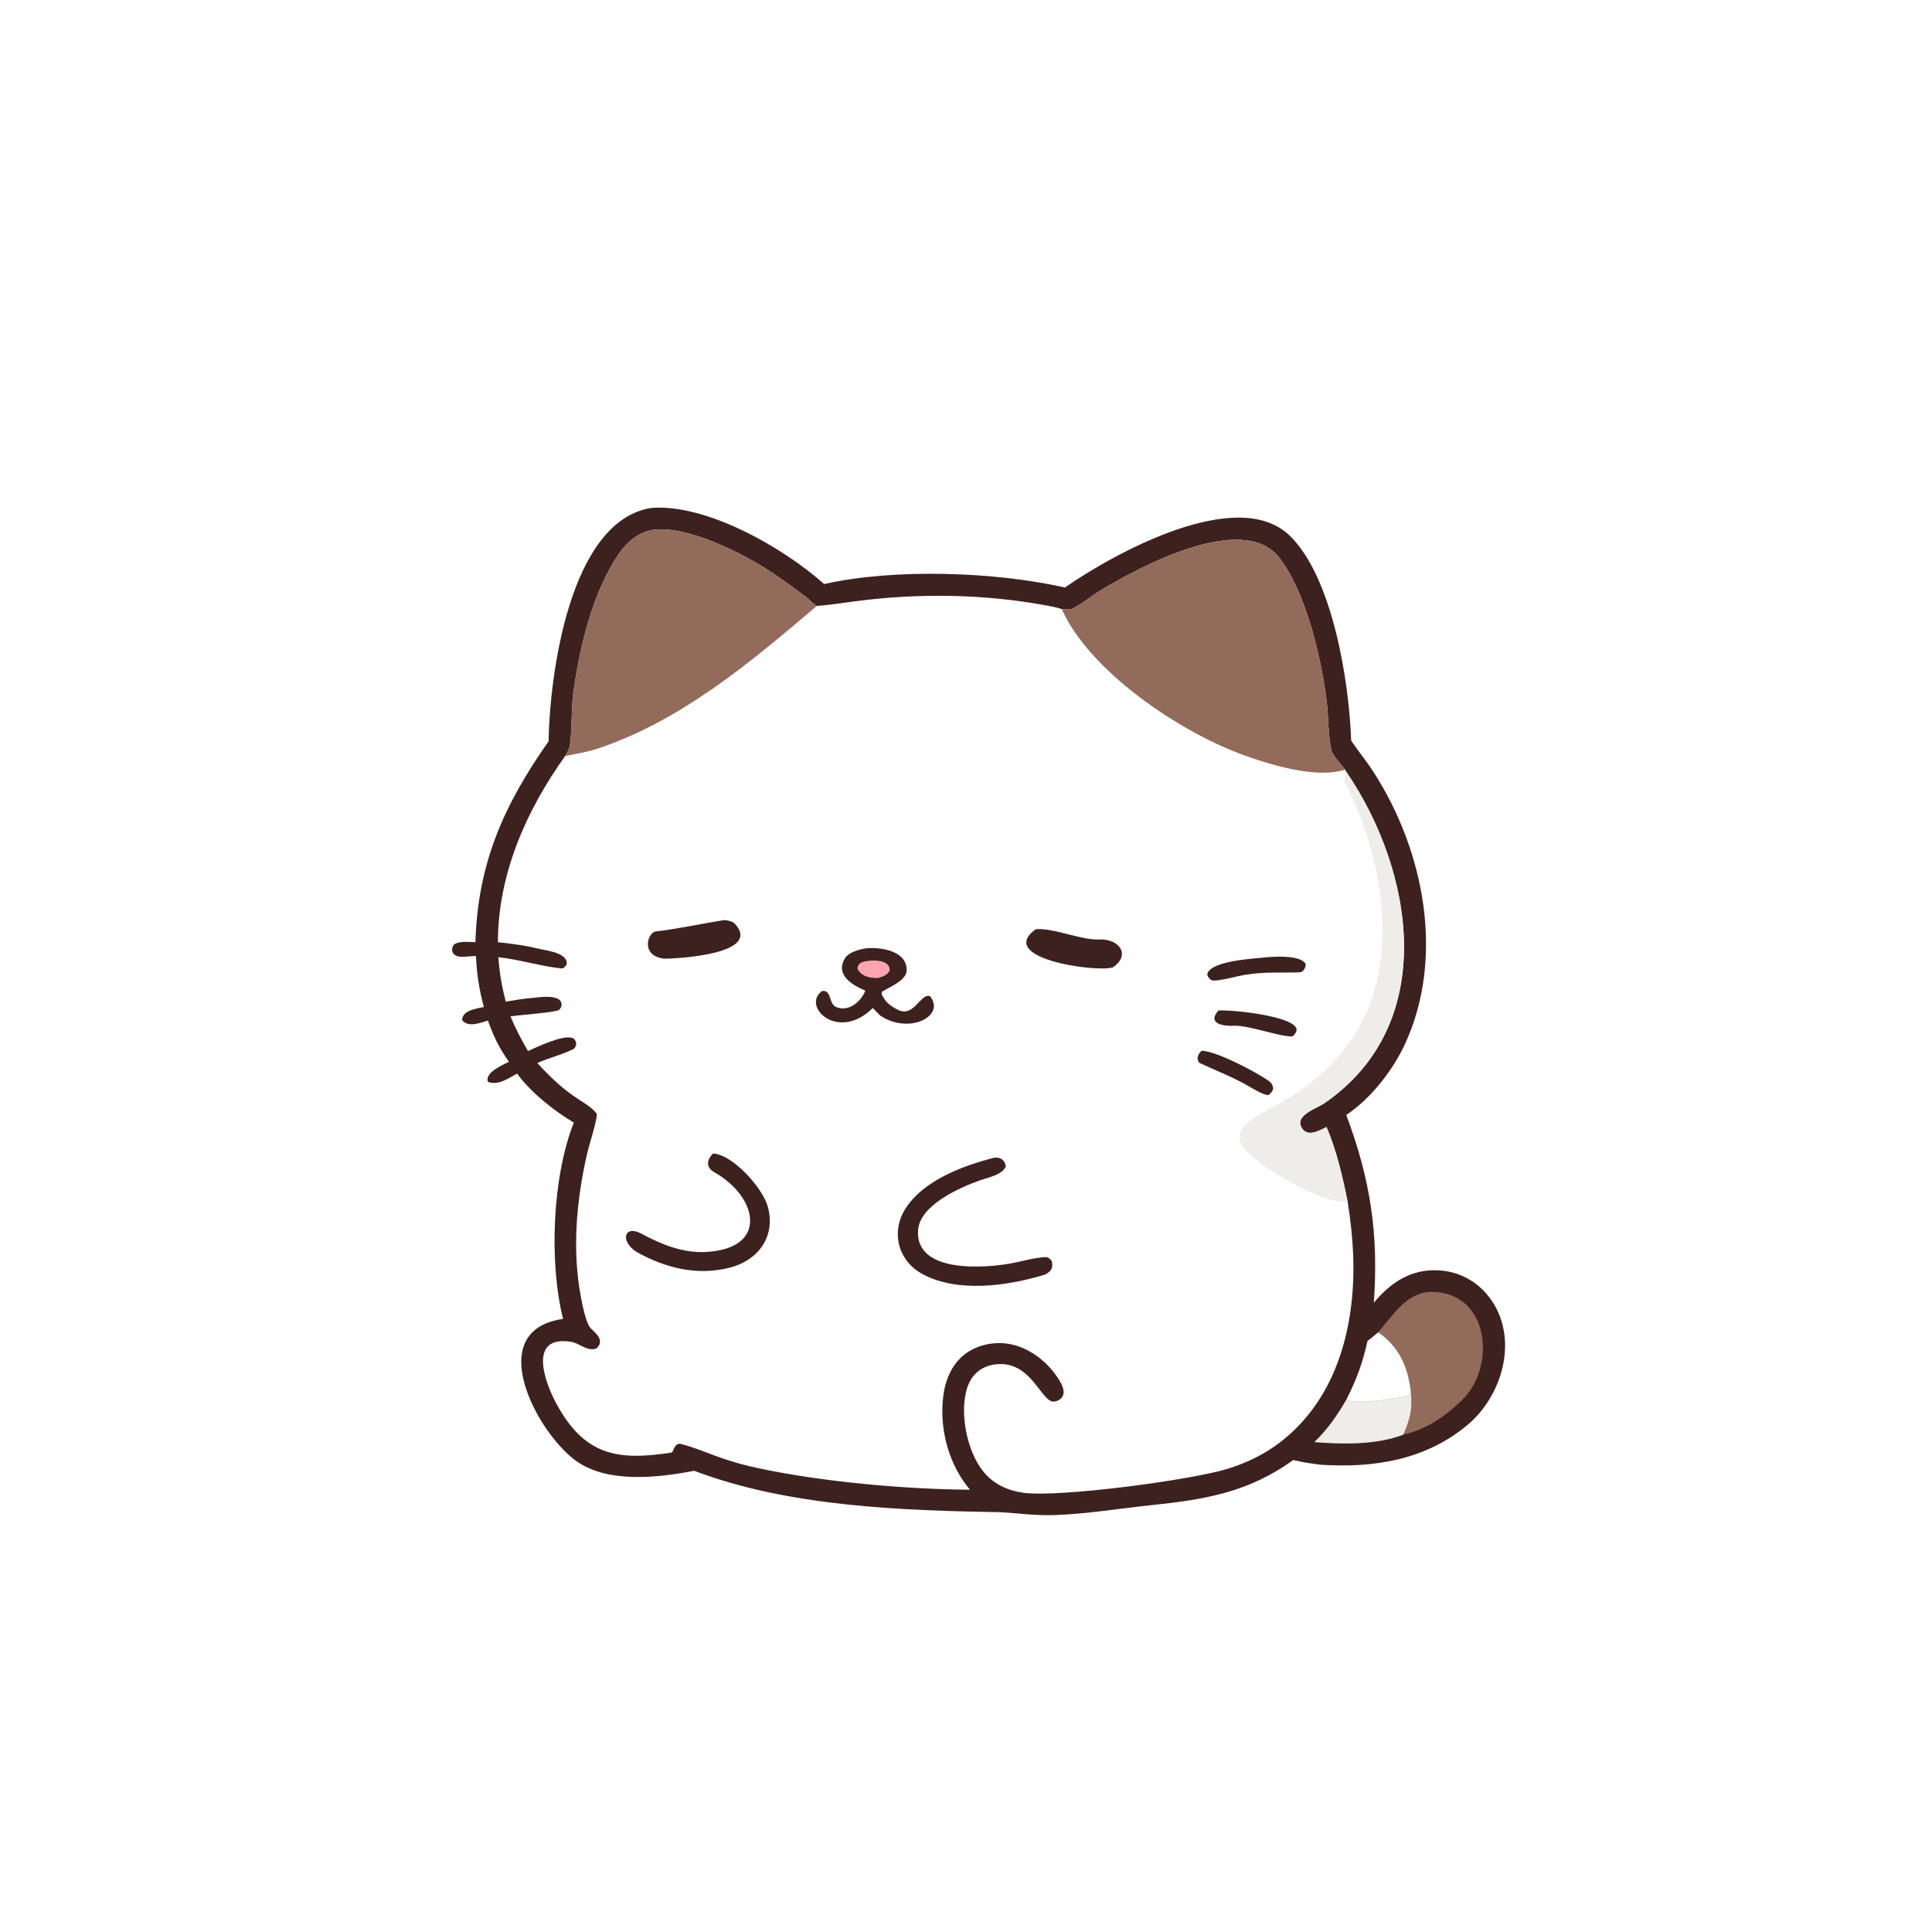
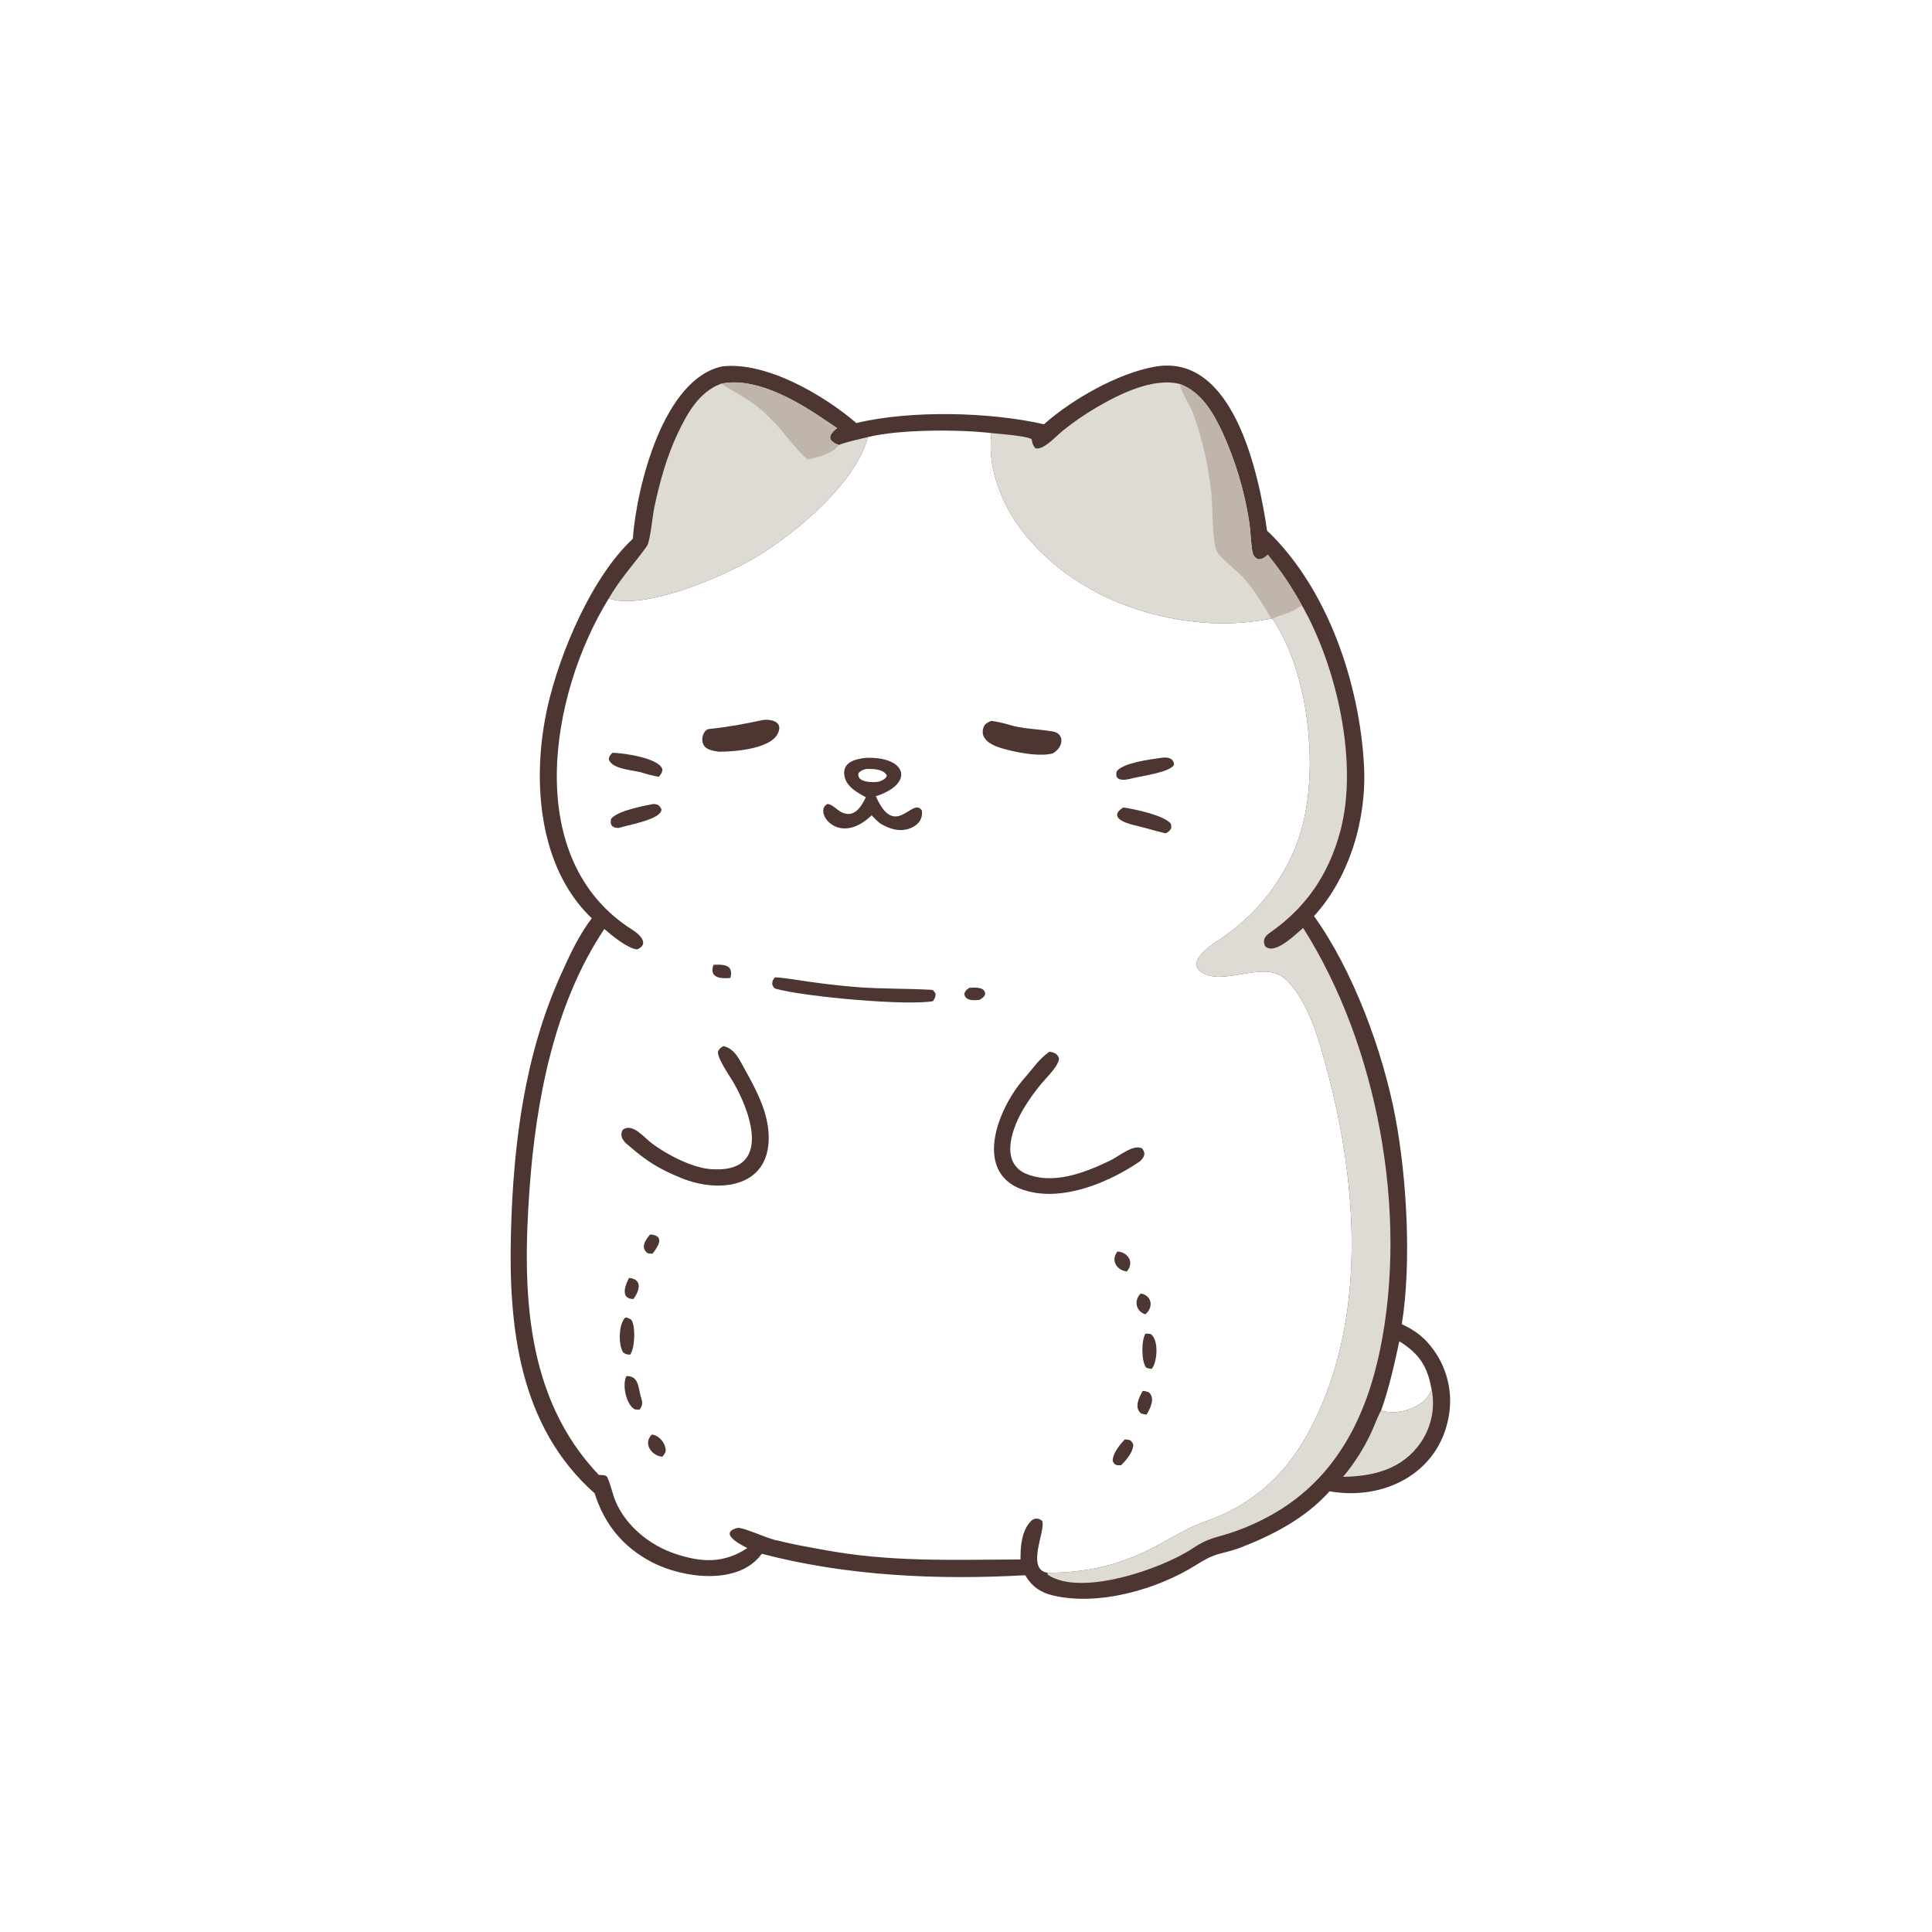
<svg xmlns="http://www.w3.org/2000/svg" version="1.1" style="display: block;" viewBox="0 0 2048 2048" width="1024" height="1024" preserveAspectRatio="none">
-   <path transform="translate(0,0)" fill="rgb(61,33,31)" d="M 690.666 538.398 C 749.27 534.03 830.297 580.495 873.618 619.107 C 948.447 602.33 1054.51 606.029 1128.89 622.769 C 1179.09 587.813 1311.66 513.543 1367.45 568.104 C 1412.69 612.34 1430.21 722.899 1432.29 785.114 C 1439.83 796.338 1448.56 806.827 1455.98 818.343 C 1509.63 901.504 1531.98 1014.63 1489.18 1107.09 C 1476.26 1135.02 1452.69 1164.89 1427.09 1181.92 C 1452.71 1250.14 1461.57 1308.5 1456.29 1380.91 C 1474.21 1359.46 1495.8 1345.08 1524.74 1346.62 C 1544.07 1347.5 1562.21 1356.19 1575.01 1370.69 C 1611.63 1412.18 1595.31 1477.16 1555.71 1510.39 C 1511.15 1547.78 1456.05 1556.37 1399.77 1552.68 C 1388.97 1551.27 1381.61 1550.21 1370.87 1547.68 C 1323.81 1581.74 1277.4 1589.63 1220.97 1595.47 C 1186.58 1599.04 1152.32 1604.88 1117.62 1606.04 C 1098 1606.7 1080.04 1604.16 1060.6 1603 C 954.729 1601.18 835.62 1597.04 735.812 1559.06 C 734.488 1559.34 733.16 1559.61 731.828 1559.85 C 695.245 1566.62 644.73 1571.91 611.907 1549.47 C 570.344 1521.05 510.164 1410.49 596.856 1398.1 C 581.883 1337.78 585.46 1247.61 608.268 1190.04 C 586.903 1177.19 562.907 1158.26 548.166 1138.04 C 538.858 1143.18 528.147 1150.79 517.317 1146.91 C 513.293 1137.14 532.83 1128.86 539.529 1125.54 C 529.032 1110.82 523.233 1098.67 517.222 1081.81 C 508.773 1084.33 496.345 1089.56 489.876 1081.35 C 489.963 1070.96 505.242 1069.14 512.951 1067.46 C 508.048 1049.82 505.232 1031.65 504.56 1013.35 C 499.535 1013.69 494.315 1014.19 489.293 1014.23 C 481.34 1014.3 476.366 1008.82 481.12 1001.26 C 487.226 997.277 496.407 998.579 503.972 998.742 C 506.454 914.794 534.283 853.012 581.512 785.873 C 582.723 715.3 603.844 551.768 690.666 538.398 z" />
-   <path transform="translate(0,0)" fill="rgb(254,254,254)" d="M 599.044 801.464 C 600.325 799.309 603.347 794.216 603.755 791.79 C 606.894 773.11 605.237 751.948 607.922 733.032 C 614.846 684.258 628.296 627.326 656.377 586.495 C 664.864 574.154 678.319 563.346 692.807 561.558 C 728.725 557.125 786.385 586.062 815.742 605.272 C 828.037 613.41 840.068 621.94 851.817 630.849 C 856.052 634.112 860.293 638.249 864.292 641.185 L 865.852 642.311 C 879.339 641.367 892.883 639.162 906.526 637.379 C 973.716 628.595 1041.84 629.514 1108.55 641.686 C 1113.86 642.655 1120.49 643.94 1125.47 645.623 L 1126.96 645.765 C 1129.45 645.981 1134.14 646.498 1136.25 645.474 C 1147.39 640.046 1158.29 630.733 1168.91 624.415 C 1209.81 600.071 1317.13 542.861 1355.5 590.519 C 1384.09 626.03 1401.13 698.83 1406.51 745.062 C 1408.35 760.854 1407.76 780.598 1411.53 795.843 C 1412.78 800.909 1422.36 811.047 1425.85 815.87 L 1427.02 818.001 C 1498.84 923.204 1526.28 1085.04 1404.1 1169.34 C 1395.74 1175.11 1370.32 1182.76 1380.75 1196.78 C 1382.34 1198.95 1384.74 1200.38 1387.41 1200.75 C 1393.17 1201.58 1401.01 1197.27 1406.1 1194.69 C 1416.39 1217.95 1423.69 1249.18 1428.59 1274.07 C 1434.44 1310.28 1436.76 1346.45 1432.45 1382.98 C 1425.81 1439.15 1403.82 1492.07 1358.5 1527.7 C 1341.59 1541 1322.86 1550.18 1302.42 1556.67 C 1264.14 1568.82 1124.28 1587.37 1085.63 1582.48 C 1068.02 1580.26 1052.17 1572.91 1041.26 1558.5 C 1026.3 1538.75 1019.25 1506.2 1022.85 1481.83 C 1024.59 1470.04 1028.49 1459.42 1038.69 1452.27 C 1044.07 1448.5 1051.3 1446.43 1057.8 1446.02 C 1093.03 1443.8 1103.3 1484.54 1116.2 1485.73 C 1118.69 1485.95 1122.04 1484.65 1123.97 1483.04 C 1126.11 1481.26 1127.1 1479.42 1127.42 1476.67 C 1128.18 1470.01 1121.67 1460.82 1117.78 1455.64 C 1105.79 1439.68 1086.87 1426.62 1066.71 1424.2 C 1051.14 1422.33 1034.08 1426.36 1021.84 1436.27 C 1007.05 1448.25 1000.86 1466.57 999.348 1484.99 C 996.601 1518.41 1006.61 1553.53 1028.22 1579.17 C 958.677 1578.7 870.265 1570.65 803.097 1556.2 C 791.053 1553.66 779.169 1550.41 767.506 1546.48 C 753.743 1541.96 735.792 1533.99 721.626 1530.66 C 714.965 1529.03 713.723 1539.46 712.066 1539.72 C 653.618 1549.02 618.902 1542.25 589.388 1487.2 C 576.719 1463.57 559.738 1414.56 606.116 1422.53 C 614.328 1423.94 623.281 1433.36 632.59 1429.21 C 642.007 1419.54 629.618 1412.32 625.383 1407.08 C 620.98 1401.64 617.158 1382.25 615.809 1375.12 C 606.385 1325.38 610.946 1273.49 622.018 1224.4 C 624.511 1213.27 632.33 1190.02 632.75 1180.92 C 628.268 1174.76 620.495 1169.9 614.094 1165.84 C 596.882 1154.93 583.222 1141.73 569.533 1126.8 C 582.258 1121.29 595.206 1118.22 607.267 1112.35 C 610.086 1110.98 610.477 1108.32 610.874 1105.73 C 609.98 1103.44 609.541 1101.4 606.875 1100.36 C 596.994 1096.52 568.941 1110.01 559.67 1114.13 C 552.362 1101.46 546.737 1090.91 541.136 1077.44 C 551.864 1075.69 586.862 1073.51 592.751 1070.59 C 594.377 1068.72 595.55 1066.68 595.267 1064.2 C 594.017 1053.28 570.677 1057.31 564.612 1057.81 C 554.532 1058.65 545.411 1060.25 536.096 1061.78 C 531.704 1044.35 529.698 1032.5 528.182 1014.65 C 549.983 1016.98 574.24 1024.5 595.41 1026.59 C 597.368 1026.79 599.451 1024.15 600.619 1022.47 C 602.713 1009.89 578.953 1007.69 569.699 1005.41 C 556.122 1002.08 541.704 1000.28 527.794 998.78 C 527.953 926.512 557.717 859.281 599.044 801.464 z" />
-   <path transform="translate(0,0)" fill="rgb(147,107,90)" d="M 1125.47 645.623 L 1126.96 645.765 C 1129.45 645.981 1134.14 646.498 1136.25 645.474 C 1147.39 640.046 1158.29 630.733 1168.91 624.415 C 1209.81 600.071 1317.13 542.861 1355.5 590.519 C 1384.09 626.03 1401.13 698.83 1406.51 745.062 C 1408.35 760.854 1407.76 780.598 1411.53 795.843 C 1412.78 800.909 1422.36 811.047 1425.85 815.87 C 1394.71 825.881 1344.46 810.243 1314.12 798.848 C 1247.89 773.975 1154.58 710.853 1125.47 645.623 z" />
-   <path transform="translate(0,0)" fill="rgb(147,107,90)" d="M 599.044 801.464 C 600.325 799.309 603.347 794.216 603.755 791.79 C 606.894 773.11 605.237 751.948 607.922 733.032 C 614.846 684.258 628.296 627.326 656.377 586.495 C 664.864 574.154 678.319 563.346 692.807 561.558 C 728.725 557.125 786.385 586.062 815.742 605.272 C 828.037 613.41 840.068 621.94 851.817 630.849 C 856.052 634.112 860.293 638.249 864.292 641.185 L 865.852 642.311 C 796.56 701.299 723.314 763.085 635.305 792.975 C 621.716 797.59 612.276 798.549 599.044 801.464 z" />
-   <path transform="translate(0,0)" fill="rgb(239,237,233)" d="M 1427.02 818.001 C 1498.84 923.204 1526.28 1085.04 1404.1 1169.34 C 1395.74 1175.11 1370.32 1182.76 1380.75 1196.78 C 1382.34 1198.95 1384.74 1200.38 1387.41 1200.75 C 1393.17 1201.58 1401.01 1197.27 1406.1 1194.69 C 1416.39 1217.95 1423.69 1249.18 1428.59 1274.07 C 1402 1275 1364.14 1251.35 1343.72 1238.13 C 1293.63 1205.67 1313.47 1192.23 1353.82 1170.94 C 1396.19 1148.58 1433.33 1112.97 1451.17 1067.15 C 1479.89 993.396 1461.94 903.569 1428.04 834.05 C 1424.96 827.645 1424.32 824.562 1427.02 818.001 z" />
-   <path transform="translate(0,0)" fill="rgb(61,33,31)" d="M 1054.38 1227.12 C 1060.81 1226.55 1065.73 1230.23 1066.15 1236.7 C 1061.82 1245.65 1047.82 1248.04 1039.07 1251.13 C 1017.59 1258.72 975.123 1277.26 973.198 1304.02 C 969.881 1350.15 1044.61 1344.51 1072.89 1339 C 1084.38 1336.91 1096.85 1332.99 1108.58 1332.59 C 1111.47 1332.49 1113.4 1334.78 1114.94 1336.79 C 1116.58 1344.11 1114.39 1347.56 1107.91 1351.05 C 1106.94 1351.36 1105.96 1351.66 1104.98 1351.95 C 1066.78 1363.24 1015.62 1370.37 978.549 1350.95 C 952.475 1337.29 943.857 1306.63 959.62 1281.56 C 978.78 1251.09 1021.28 1235.47 1054.38 1227.12 z" />
-   <path transform="translate(0,0)" fill="rgb(61,33,31)" d="M 755.877 1222.77 C 776.828 1223.91 808.616 1259.22 814.021 1279.54 C 822.428 1311.14 803.401 1336.22 773.497 1343.8 C 738.845 1352.58 705.532 1344.24 675.165 1327.31 C 656.899 1316.14 661.599 1297.89 679.651 1307.62 C 700.77 1319.02 723.518 1328.37 747.869 1327.17 C 815.533 1323.84 803.204 1268.35 757.129 1242.6 C 748.573 1237.77 748.598 1229.87 755.877 1222.77 z" />
-   <path transform="translate(0,0)" fill="rgb(61,33,31)" d="M 917.928 1005.27 C 932.428 1003.76 962.179 1007.47 961.045 1029.2 C 960.508 1039.49 942.458 1046.5 934.714 1051.44 L 934.576 1053.93 C 938.524 1062.45 943.666 1066.31 951.975 1070.5 C 968.804 1079 976.001 1052.36 985.819 1055.97 C 1003.04 1077.17 963.069 1097.24 932.761 1076.28 L 925.154 1068.52 C 888.611 1104.98 849.064 1066.79 871.44 1050.5 C 881.964 1049.14 878.128 1064.34 886.695 1067.68 C 899.749 1072.78 912.662 1061.89 917.321 1050.13 C 904.711 1044.83 885.056 1034.18 895.511 1016.16 C 899.555 1009.19 910.316 1006.64 917.928 1005.27 z" />
-   <path transform="translate(0,0)" fill="rgb(254,165,176)" d="M 922.189 1018.3 C 929.834 1017.78 943.551 1018.46 943.089 1028.94 C 940.231 1034.05 936.203 1035 930.78 1036.74 C 922.514 1037.04 912.669 1035.07 908.91 1026.78 C 909.599 1019.4 916.001 1019.27 922.189 1018.3 z" />
-   <path transform="translate(0,0)" fill="rgb(61,33,31)" d="M 1097.8 985.089 C 1115.16 982.99 1146.5 996.816 1164.81 995.898 C 1186.51 994.81 1199.11 1012.34 1179.63 1025.46 C 1162.22 1031.02 1055.41 1016.14 1097.8 985.089 z" />
-   <path transform="translate(0,0)" fill="rgb(61,33,31)" d="M 767.598 975.325 C 771.112 975.393 776.592 976.602 779.018 979.259 C 808.176 1011.2 719.383 1016.16 704.566 1016.24 C 678.507 1013.68 686.295 988.214 695.469 987.288 C 714.639 985.354 748.923 978.205 767.598 975.325 z" />
-   <path transform="translate(0,0)" fill="rgb(61,33,31)" d="M 1335.77 1015.41 C 1346.67 1014.1 1379.33 1011.32 1384.2 1022.28 C 1383.9 1025.94 1381.67 1030.56 1377.7 1030.7 C 1358.19 1031.37 1340.63 1029.98 1321.09 1033.15 C 1312.06 1034.33 1289.73 1041.08 1284.15 1039.04 C 1281.26 1036.64 1281.08 1036.79 1279.7 1033.15 C 1281.53 1019.39 1324.03 1016.55 1335.77 1015.41 z" />
-   <path transform="translate(0,0)" fill="rgb(61,33,31)" d="M 1291.69 1071.12 C 1305.29 1070.32 1371.85 1076.66 1374.54 1091.27 C 1373.89 1095.13 1372.91 1095.72 1370.28 1098.59 C 1358.61 1099.73 1323.12 1086.45 1308 1087.35 C 1298.01 1087.94 1278.71 1085.57 1291.69 1071.12 z" />
-   <path transform="translate(0,0)" fill="rgb(61,33,31)" d="M 1273.72 1113.83 C 1289.01 1114.04 1330.73 1135.86 1344.85 1145.76 C 1347.92 1147.91 1349.28 1150.3 1349.6 1154.05 C 1348.42 1157.84 1347.55 1158.23 1344.61 1160.83 C 1338.7 1160.55 1329.12 1154.56 1323.82 1151.48 C 1307.15 1141.83 1289.5 1135.12 1272.1 1127.04 C 1270.2 1126.16 1269.72 1123.27 1269.42 1121.46 C 1270.33 1117.33 1270.8 1117.12 1273.72 1113.83 z" />
-   <path transform="translate(0,0)" fill="rgb(147,107,90)" d="M 1460.93 1412.34 C 1476.61 1393.93 1491.71 1369.52 1517.18 1369.48 C 1579.14 1369.39 1586.57 1448.65 1549.58 1484.41 C 1530.82 1502.55 1510.74 1515.67 1487.44 1520.81 C 1459.17 1531.75 1423.05 1531.02 1393.34 1528.67 C 1407.35 1515.18 1417.41 1500.6 1427.2 1483.81 C 1438.5 1461.22 1444.19 1445.55 1449.73 1421.38 C 1453.57 1418.66 1457.3 1415.38 1460.93 1412.34 z" />
-   <path transform="translate(0,0)" fill="rgb(239,237,233)" d="M 1495.55 1475.72 C 1497.13 1494.59 1495.03 1503.38 1487.44 1520.81 C 1459.17 1531.75 1423.05 1531.02 1393.34 1528.67 C 1407.35 1515.18 1417.41 1500.6 1427.2 1483.81 C 1439.49 1489.31 1480.93 1482.55 1494.31 1478.73 L 1495.55 1475.72 z" />
-   <path transform="translate(0,0)" fill="rgb(254,254,254)" d="M 1460.93 1412.34 C 1483.29 1427.66 1492.59 1449.48 1495.55 1475.72 L 1494.31 1478.73 C 1480.93 1482.55 1439.49 1489.31 1427.2 1483.81 C 1438.5 1461.22 1444.19 1445.55 1449.73 1421.38 C 1453.57 1418.66 1457.3 1415.38 1460.93 1412.34 z" />
+   <path transform="translate(0,0)" fill="rgb(77,53,50)" d="M 765.377 388.435 C 811.733 382.842 873.052 418.621 907.735 448.421 C 965.406 434.659 1048.86 436.572 1106.65 449.726 C 1136.52 423.236 1184.78 395.75 1224.15 388.715 C 1307.33 373.853 1334.28 501.161 1343.18 562.733 C 1343.68 563.158 1345.29 564.49 1345.66 564.856 C 1408.28 626.365 1441.24 725.415 1445.89 811.392 C 1448.97 868.241 1430.58 929.838 1392.91 971.104 C 1434.48 1028.92 1465.91 1114.45 1479.1 1184.08 C 1491.42 1249.13 1496.33 1339.24 1485.98 1403.68 C 1500.84 1410.71 1510.47 1417.94 1520.13 1431.62 C 1534.65 1452.01 1540.24 1477.44 1535.62 1502.04 C 1524.76 1562.22 1466.47 1591.02 1409.36 1580.82 C 1383.92 1609.45 1348.79 1627.58 1313.56 1641.09 C 1290.98 1648.84 1290.14 1644.93 1268.07 1658.86 C 1226.91 1684.84 1164.35 1702.8 1115.9 1691.19 C 1102.85 1688.07 1093.59 1681.5 1086.76 1669.81 C 994.209 1675.02 897.348 1670.67 807.532 1647.06 C 783.005 1681.21 723.338 1672.91 690.911 1655.92 C 660.404 1639.94 640.613 1615.68 630.335 1582.97 C 550.26 1512.01 538.956 1406.77 541.628 1306.57 C 544.124 1212.98 555.899 1118.32 594.974 1032.23 C 604.433 1011.39 613.349 991.796 627.318 973.389 C 625.045 971.228 622.836 969 620.693 966.71 C 568.825 910.62 564.356 820.004 580.586 748.631 C 593.591 691.438 627.569 611.256 670.786 571.195 C 674.903 515.515 703.2 401.843 765.377 388.435 z M 634.769 1563.51 C 638.123 1563.65 640.719 1563.32 643.392 1565.17 C 647.563 1573.67 649.002 1583.37 652.749 1592.01 C 664.025 1618.01 688.931 1638.05 715.439 1646.97 C 743.431 1656.39 767.184 1657.59 792.26 1640.98 C 788.036 1638.94 760.217 1625.49 781.431 1619.7 C 787.022 1618.18 817.023 1632.66 825.098 1633.15 C 841.618 1637.47 855.519 1639.58 871.715 1642.64 C 943.476 1656.23 1009.84 1653.31 1081.78 1653.1 C 1081.7 1639.43 1082.78 1623.13 1092.64 1612.62 C 1096.34 1608.69 1101.01 1609.05 1104.8 1612.28 C 1108.78 1622.57 1086.8 1663.83 1110.75 1667.25 C 1152.41 1667.06 1187 1659.16 1224.25 1639.6 C 1236.13 1633.35 1247.99 1626.34 1259.94 1620.35 C 1270.39 1615.12 1282.66 1611.22 1293.55 1606.59 C 1318.73 1595.6 1341.19 1579.23 1359.36 1558.62 C 1374.68 1541.1 1386.53 1521.01 1396.45 1499.69 C 1454.15 1375.63 1435.35 1219.72 1394.69 1093.31 C 1387.72 1074.23 1377.34 1050.69 1361.64 1037.08 C 1338.85 1017.32 1294.85 1047.17 1272.44 1029.62 C 1258.43 1018.66 1283.4 1002.22 1292.33 996.299 C 1340.18 964.576 1375.26 914.383 1384.5 857.267 C 1395.16 796.293 1384.45 707.579 1348.68 655.686 L 1347.68 655.755 C 1319.15 661.435 1289.88 662.337 1261.06 658.424 C 1193.2 649.762 1127.31 618.58 1084.37 563.851 C 1062.28 535.695 1046.06 495.569 1051.03 459.122 C 1017 455.076 953.268 455.017 919.806 463.359 C 907.98 511.129 843.793 565.106 801.591 590.532 C 768.07 610.728 682.728 647.469 645.352 634.367 C 582.805 735.392 552.55 911.644 670.672 985.831 C 678.058 990.469 688.852 1000.76 675.43 1006.42 C 665.426 1005.59 648.56 991.695 640.634 984.775 C 587.05 1064.74 567.839 1167.95 561.19 1262.37 C 553.705 1368.65 556.528 1481.26 634.769 1563.51 z M 1463.99 1495.22 C 1478.95 1499.97 1498.38 1494.88 1509.83 1484.58 C 1512.96 1481.76 1515.55 1477.08 1517.69 1473.42 C 1513.57 1451.33 1507.1 1438.07 1488.04 1424.9 C 1486.47 1423.82 1484.9 1422.76 1483.32 1421.72 C 1478.68 1443.98 1471.91 1473.85 1463.99 1495.22 z" />
+   <path transform="translate(0,0)" fill="rgb(77,53,50)" d="M 1112.45 1114.8 C 1113.77 1115 1115.06 1115.31 1116.33 1115.72 C 1119.65 1116.8 1121.04 1118.31 1122.52 1121.35 C 1123.22 1128.91 1109.85 1141.69 1104.64 1147.84 C 1097.3 1156.54 1090.68 1165.82 1084.82 1175.58 C 1073.94 1194.03 1059.45 1230 1085.82 1243.44 C 1115.35 1256.82 1149.6 1243.31 1176.67 1230.3 C 1185.99 1225.82 1201.59 1212.37 1210.72 1217.4 C 1215.14 1223.09 1212.76 1226.79 1208.4 1231.05 C 1177.86 1251.95 1134.46 1270.45 1097.38 1264.39 C 1027.34 1252.94 1055.13 1177.45 1086.48 1142.22 C 1095.28 1132.33 1101.12 1122.79 1112.45 1114.8 z" />
+   <path transform="translate(0,0)" fill="rgb(77,53,50)" d="M 766.916 1108.84 C 779.434 1112.09 783.702 1123.29 789.62 1133.7 C 801.024 1154.33 812.779 1175.99 814.619 1199.79 C 819.122 1258.05 764.253 1266.04 721.883 1248.66 C 698.452 1239.06 685.611 1230.98 666.896 1214.75 C 661.257 1210.37 656.209 1205.03 660.117 1197.6 C 670.545 1189.98 682.414 1205.51 690.884 1211.92 C 706.897 1224.04 733.864 1237.97 753.702 1239.38 C 816.871 1243.86 797.668 1183.64 778.76 1149.63 C 774.225 1141.41 760.555 1122.68 761.068 1114.93 C 762.697 1111.25 763.354 1111.15 766.916 1108.84 z" />
+   <path transform="translate(0,0)" fill="rgb(77,53,50)" d="M 917.036 803.443 C 960.527 801.144 970.605 830.383 928.427 844.056 C 949.061 890.878 967.145 844.036 977.186 859.104 C 978.699 869.442 971.706 876.218 962.323 878.844 C 951.825 881.781 942.196 878.204 933.308 873.049 C 929.732 870.384 927.077 867.456 923.956 864.284 L 922.646 865.508 C 887.602 897.705 861.628 859.148 877.394 852.172 C 883.14 853.19 886.983 858.472 892.11 861.025 C 905.31 867.598 913.182 855.123 917.823 845.039 C 908.315 840.079 896.803 833.561 895.066 822.015 C 892.958 808.005 906.627 804.648 917.036 803.443 z M 931.76 828.585 C 935.552 827.036 936.257 826.949 939.206 824.268 L 940.042 821.966 C 936.402 814.928 924.636 814.885 917.715 815.22 C 913.604 816.598 913.152 816.573 910.07 819.437 C 907.349 829.466 925.225 829.818 931.76 828.585 z" />
+   <path transform="translate(0,0)" fill="rgb(77,53,50)" d="M 821.412 1036.04 C 828.888 1036.06 847.177 1039.17 855.217 1040.3 C 873.903 1043.06 892.682 1045.17 911.516 1046.61 C 936.591 1048.33 962.364 1047.82 987.37 1049.24 C 989.627 1049.37 990.888 1051.84 991.771 1053.54 C 991.555 1057.48 991.004 1057.96 988.984 1061.24 C 962.169 1066.43 853.738 1056.74 822.477 1048.17 C 820.171 1047.53 819.343 1045.35 818.545 1043.46 C 818.846 1039.25 818.858 1039.48 821.412 1036.04 z" />
+   <path transform="translate(0,0)" fill="rgb(77,53,50)" d="M 1050.85 764.172 C 1056.13 764.787 1062.87 766.328 1067.99 767.787 C 1083.62 772.887 1100.36 772.647 1116.01 775.375 C 1129.17 777.668 1127.27 792.826 1115.56 798.767 C 1102.92 801.839 1084.27 798.735 1071.7 795.758 C 1060.38 793.077 1037.03 787.666 1042.55 771.081 C 1043.89 767.052 1047.23 765.665 1050.85 764.172 z" />
+   <path transform="translate(0,0)" fill="rgb(77,53,50)" d="M 808.68 763.244 C 815.515 762.184 827.186 764.126 826.023 772.725 C 823.089 794.404 777.071 796.836 761.945 796.865 C 755.356 795.857 746.768 794.773 744.817 787.121 C 743.37 782.3 745.938 773.333 751.818 772.736 C 771.277 770.76 789.537 767.371 808.68 763.244 z" />
+   <path transform="translate(0,0)" fill="rgb(77,53,50)" d="M 1230.67 803.372 C 1236.92 802.397 1244.12 802.915 1244.5 810.805 C 1239.57 819.054 1209.45 822.518 1197.19 825.773 C 1190.09 827.493 1180.66 827.418 1183.96 817.17 C 1192.61 808.19 1217.97 805.265 1230.67 803.372 z" />
+   <path transform="translate(0,0)" fill="rgb(77,53,50)" d="M 1190.67 855.922 C 1202.15 857.548 1230.67 863.591 1239.81 871.742 C 1241.9 873.612 1241.62 875.623 1241.54 877.87 C 1239.52 881.378 1239.22 881.396 1235.54 883.417 C 1224.52 880.764 1213.55 877.369 1202.54 874.766 C 1193.08 872.528 1174.24 866.537 1190.67 855.922 z" />
+   <path transform="translate(0,0)" fill="rgb(77,53,50)" d="M 649.348 797.959 C 660.616 798.143 698.598 803.508 702.15 815.424 C 702.064 819.251 700.662 820.398 698.334 823.484 C 694.679 822.862 685.691 820.703 681.955 819.428 C 671.78 815.953 648.539 815.973 645.292 804.713 C 646.096 800.848 646.573 800.646 649.348 797.959 z" />
+   <path transform="translate(0,0)" fill="rgb(77,53,50)" d="M 692.46 852.262 C 697.637 852.501 698.749 853.423 701.151 857.694 C 701.864 868.551 666.498 874.203 655.985 877.643 C 649.386 877.942 646.048 874.43 647.819 867.917 C 655.012 859.375 680.915 854.51 692.46 852.262 z" />
+   <path transform="translate(0,0)" fill="rgb(77,53,50)" d="M 662.914 1396.57 C 666.033 1397.07 666.086 1397.27 668.964 1398.72 C 674.099 1405.21 673.046 1429.8 667.86 1436.07 C 664.474 1435.65 663.57 1435.77 660.709 1433.81 C 655.345 1426.17 655.507 1403.54 662.914 1396.57 z" />
+   <path transform="translate(0,0)" fill="rgb(77,53,50)" d="M 664.124 1458.61 C 677.818 1458.8 676.272 1471.28 679.748 1482.15 C 681.489 1487.59 680.997 1489.57 678.189 1494.19 C 676.891 1494.22 673.46 1494.37 672.425 1493.73 C 663.161 1487.98 659.411 1466.93 664.124 1458.61 z" />
+   <path transform="translate(0,0)" fill="rgb(77,53,50)" d="M 1214.28 1413.66 C 1215.78 1413.71 1219.63 1413.77 1220.54 1414.6 C 1228.66 1422.06 1226.57 1443.98 1220.97 1450.97 C 1219.36 1450.95 1215.43 1450.52 1214.6 1449.3 C 1209.75 1442.2 1209.91 1420.19 1214.28 1413.66 z" />
+   <path transform="translate(0,0)" fill="rgb(77,53,50)" d="M 1192.4 1525.77 C 1197.84 1526.34 1199.12 1526.21 1201.34 1531.41 C 1200.88 1539.86 1194.21 1547.29 1188.49 1553.2 C 1183.3 1553.39 1181.65 1553.36 1179.42 1548.56 C 1179.71 1540.31 1186.89 1531.64 1192.4 1525.77 z" />
+   <path transform="translate(0,0)" fill="rgb(77,53,50)" d="M 691.02 1520.65 C 698.232 1521.59 704.193 1528.24 705.471 1535.31 C 706.269 1539.72 704.518 1540.96 702.094 1544.25 C 690.549 1543.03 681.365 1530.21 691.02 1520.65 z" />
+   <path transform="translate(0,0)" fill="rgb(77,53,50)" d="M 1211.35 1474.39 C 1214.29 1474.66 1214.91 1474.94 1217.67 1475.79 C 1225 1482.14 1219.43 1492.8 1215.34 1499.62 C 1212.68 1499.24 1212.15 1499.03 1209.55 1498.33 C 1202 1491.96 1207.39 1481.4 1211.35 1474.39 z" />
+   <path transform="translate(0,0)" fill="rgb(77,53,50)" d="M 1184.57 1326.65 C 1195.84 1327.33 1202.78 1338.31 1194.43 1347.81 C 1183.67 1346.43 1177.11 1336.04 1184.57 1326.65 z" />
+   <path transform="translate(0,0)" fill="rgb(77,53,50)" d="M 666.877 1354.61 C 681.597 1356.13 677.807 1368.55 671.443 1377.01 C 657.183 1376.98 662.691 1362.22 666.877 1354.61 z" />
+   <path transform="translate(0,0)" fill="rgb(77,53,50)" d="M 1027.58 1047.12 C 1033.39 1046.78 1044.73 1045.8 1044.29 1054.32 C 1042.49 1057.54 1041.51 1057.87 1038.46 1059.85 C 1032.42 1060.6 1022.9 1061.28 1022.18 1053.2 C 1023.82 1049.55 1024.17 1049.5 1027.58 1047.12 z" />
+   <path transform="translate(0,0)" fill="rgb(77,53,50)" d="M 689.124 1308.59 C 705.272 1309.67 697.817 1321.14 691.708 1328.99 C 688.912 1328.98 689.115 1328.91 686.32 1328.36 C 678.669 1322.2 684.073 1314.63 689.124 1308.59 z" />
+   <path transform="translate(0,0)" fill="rgb(77,53,50)" d="M 756.349 1022.71 C 767.617 1022.11 777.947 1022.88 774.202 1036.68 C 763.962 1037.69 751.327 1036.57 756.349 1022.71 z" />
+   <path transform="translate(0,0)" fill="rgb(77,53,50)" d="M 1209.27 1371.15 C 1221.29 1373.29 1222.97 1385.97 1214.07 1393.24 C 1203.8 1389.88 1201.77 1378.38 1209.27 1371.15 z" />
+   <path transform="translate(0,0)" fill="rgb(222,218,212)" d="M 1051.03 459.122 C 1059.31 459.964 1084.79 461.645 1093.01 465.173 C 1094.29 465.718 1093.43 471.026 1097.62 475.225 C 1106.29 477.32 1119.31 462.499 1126.29 456.808 C 1137.41 447.808 1149.19 439.647 1161.52 432.391 C 1185.58 418.162 1222.13 399.75 1250.73 407.064 C 1273.54 415.446 1286.34 437.776 1296.06 458.789 C 1309.43 488.16 1318.79 519.192 1323.89 551.054 C 1325.51 561.076 1325.74 571.355 1327.07 581.42 C 1327.78 586.843 1328.52 590.72 1334.1 592.841 C 1338.83 592.627 1340.43 591.032 1343.96 587.924 C 1359.1 607.227 1367.79 619.665 1380 641.572 C 1366.94 650.55 1362.32 649.816 1348.68 655.686 L 1347.68 655.755 C 1319.15 661.435 1289.88 662.337 1261.06 658.424 C 1193.2 649.762 1127.31 618.58 1084.37 563.851 C 1062.28 535.695 1046.06 495.569 1051.03 459.122 z" />
+   <path transform="translate(0,0)" fill="rgb(191,181,171)" d="M 1250.73 407.064 C 1273.54 415.446 1286.34 437.776 1296.06 458.789 C 1309.43 488.16 1318.79 519.192 1323.89 551.054 C 1325.51 561.076 1325.74 571.355 1327.07 581.42 C 1327.78 586.843 1328.52 590.72 1334.1 592.841 C 1338.83 592.627 1340.43 591.032 1343.96 587.924 C 1359.1 607.227 1367.79 619.665 1380 641.572 C 1366.94 650.55 1362.32 649.816 1348.68 655.686 L 1347.68 655.755 C 1338.56 640.413 1330.84 627.501 1319.32 613.796 C 1313.31 606.648 1292.1 590.57 1289.68 583.891 C 1284.55 569.706 1285.74 540.276 1284.19 524.081 C 1282.73 510.061 1280.53 496.129 1277.57 482.346 C 1274.16 467.072 1270.47 453.886 1265.07 439.135 C 1261.79 430.156 1251.77 415.066 1250.73 407.064 z" />
+   <path transform="translate(0,0)" fill="rgb(222,218,212)" d="M 1380 641.572 C 1416.95 706.271 1440.26 808.491 1420.8 881.035 C 1408.36 927.441 1384.19 962.345 1345.53 989.179 C 1340.28 992.821 1338.37 997.063 1341.11 1003.04 C 1351.22 1012.86 1373.14 990.525 1381.38 983.654 C 1460.52 1108.42 1493.02 1285.96 1462.79 1431.47 C 1448.6 1499.74 1418.57 1561.66 1357.55 1600.08 C 1341.3 1610.23 1323.91 1618.44 1305.74 1624.53 C 1288.44 1630.23 1280.55 1630.37 1264.95 1640.9 C 1232.41 1662.86 1145.33 1693.09 1110.63 1669.21 L 1110.33 1667.8 L 1110.75 1667.25 C 1152.41 1667.06 1187 1659.16 1224.25 1639.6 C 1236.13 1633.35 1247.99 1626.34 1259.94 1620.35 C 1270.39 1615.12 1282.66 1611.22 1293.55 1606.59 C 1318.73 1595.6 1341.19 1579.23 1359.36 1558.62 C 1374.68 1541.1 1386.53 1521.01 1396.45 1499.69 C 1454.15 1375.63 1435.35 1219.72 1394.69 1093.31 C 1387.72 1074.23 1377.34 1050.69 1361.64 1037.08 C 1338.85 1017.32 1294.85 1047.17 1272.44 1029.62 C 1258.43 1018.66 1283.4 1002.22 1292.33 996.299 C 1340.18 964.576 1375.26 914.383 1384.5 857.267 C 1395.16 796.293 1384.45 707.579 1348.68 655.686 C 1362.32 649.816 1366.94 650.55 1380 641.572 z" />
+   <path transform="translate(0,0)" fill="rgb(222,218,212)" d="M 764.299 406.783 C 797.837 399.659 837.607 421.095 864.914 438.763 C 872.441 443.702 879.929 448.699 887.377 453.755 C 878.256 461.055 876.396 466.797 889.031 471.671 C 897.02 468.566 911.128 465.481 919.806 463.359 C 907.98 511.129 843.793 565.106 801.591 590.532 C 768.07 610.728 682.728 647.469 645.352 634.367 C 656.757 614.194 672.854 597.024 685.874 578.694 C 689.185 574.033 691.943 545.366 693.774 536.919 C 699.469 510.648 706.539 484.774 718.02 460.221 C 728.298 438.497 740.743 415.553 764.299 406.783 z" />
+   <path transform="translate(0,0)" fill="rgb(191,181,171)" d="M 764.299 406.783 C 797.837 399.659 837.607 421.095 864.914 438.763 C 872.441 443.702 879.929 448.699 887.377 453.755 C 878.256 461.055 876.396 466.797 889.031 471.671 C 884.883 479.819 865.041 485.627 856.201 486.916 C 848.038 481.535 831.639 459.54 823.159 450.358 C 800.563 425.891 790.167 422.474 764.299 406.783 z" />
+   <path transform="translate(0,0)" fill="rgb(222,218,212)" d="M 1517.69 1473.42 C 1521.43 1492.68 1517.32 1512.64 1506.25 1528.85 C 1486.98 1557.31 1456.12 1565.05 1423.73 1565.49 C 1435.62 1551.26 1445.62 1535.55 1453.49 1518.76 C 1456.02 1513.38 1461.36 1499.24 1463.99 1495.22 C 1478.95 1499.97 1498.38 1494.88 1509.83 1484.58 C 1512.96 1481.76 1515.55 1477.08 1517.69 1473.42 z" />
</svg>
